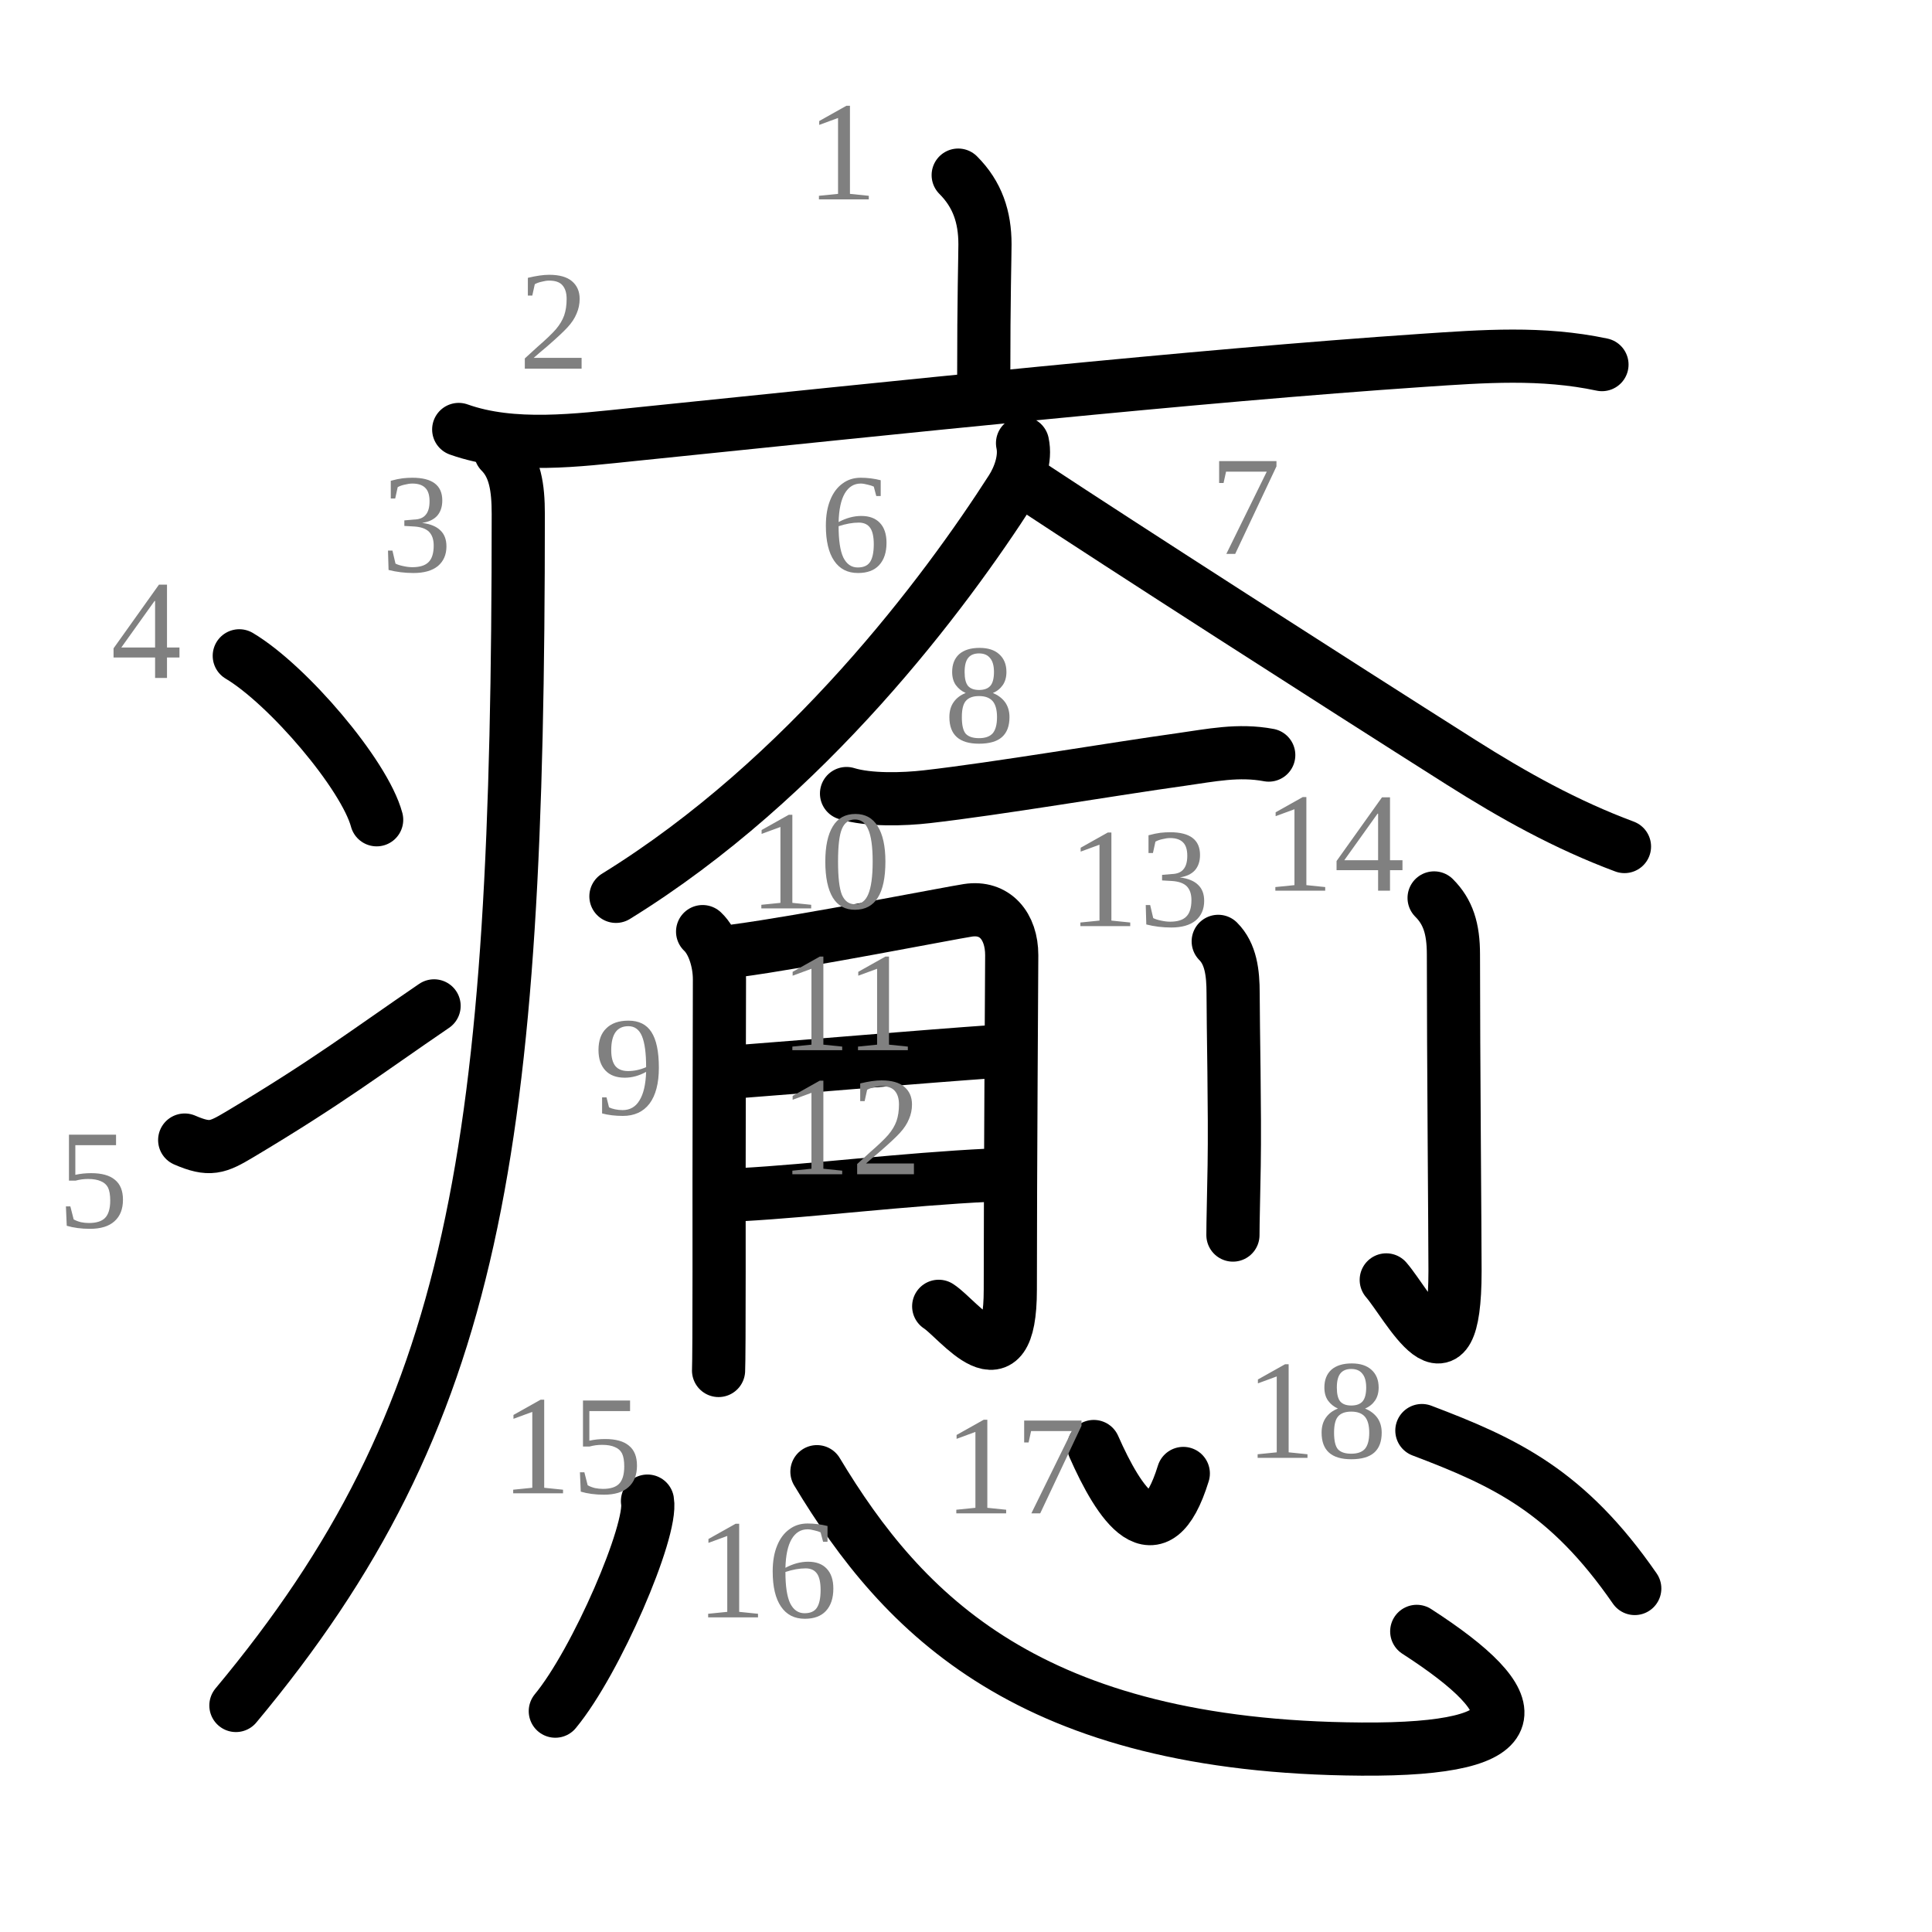
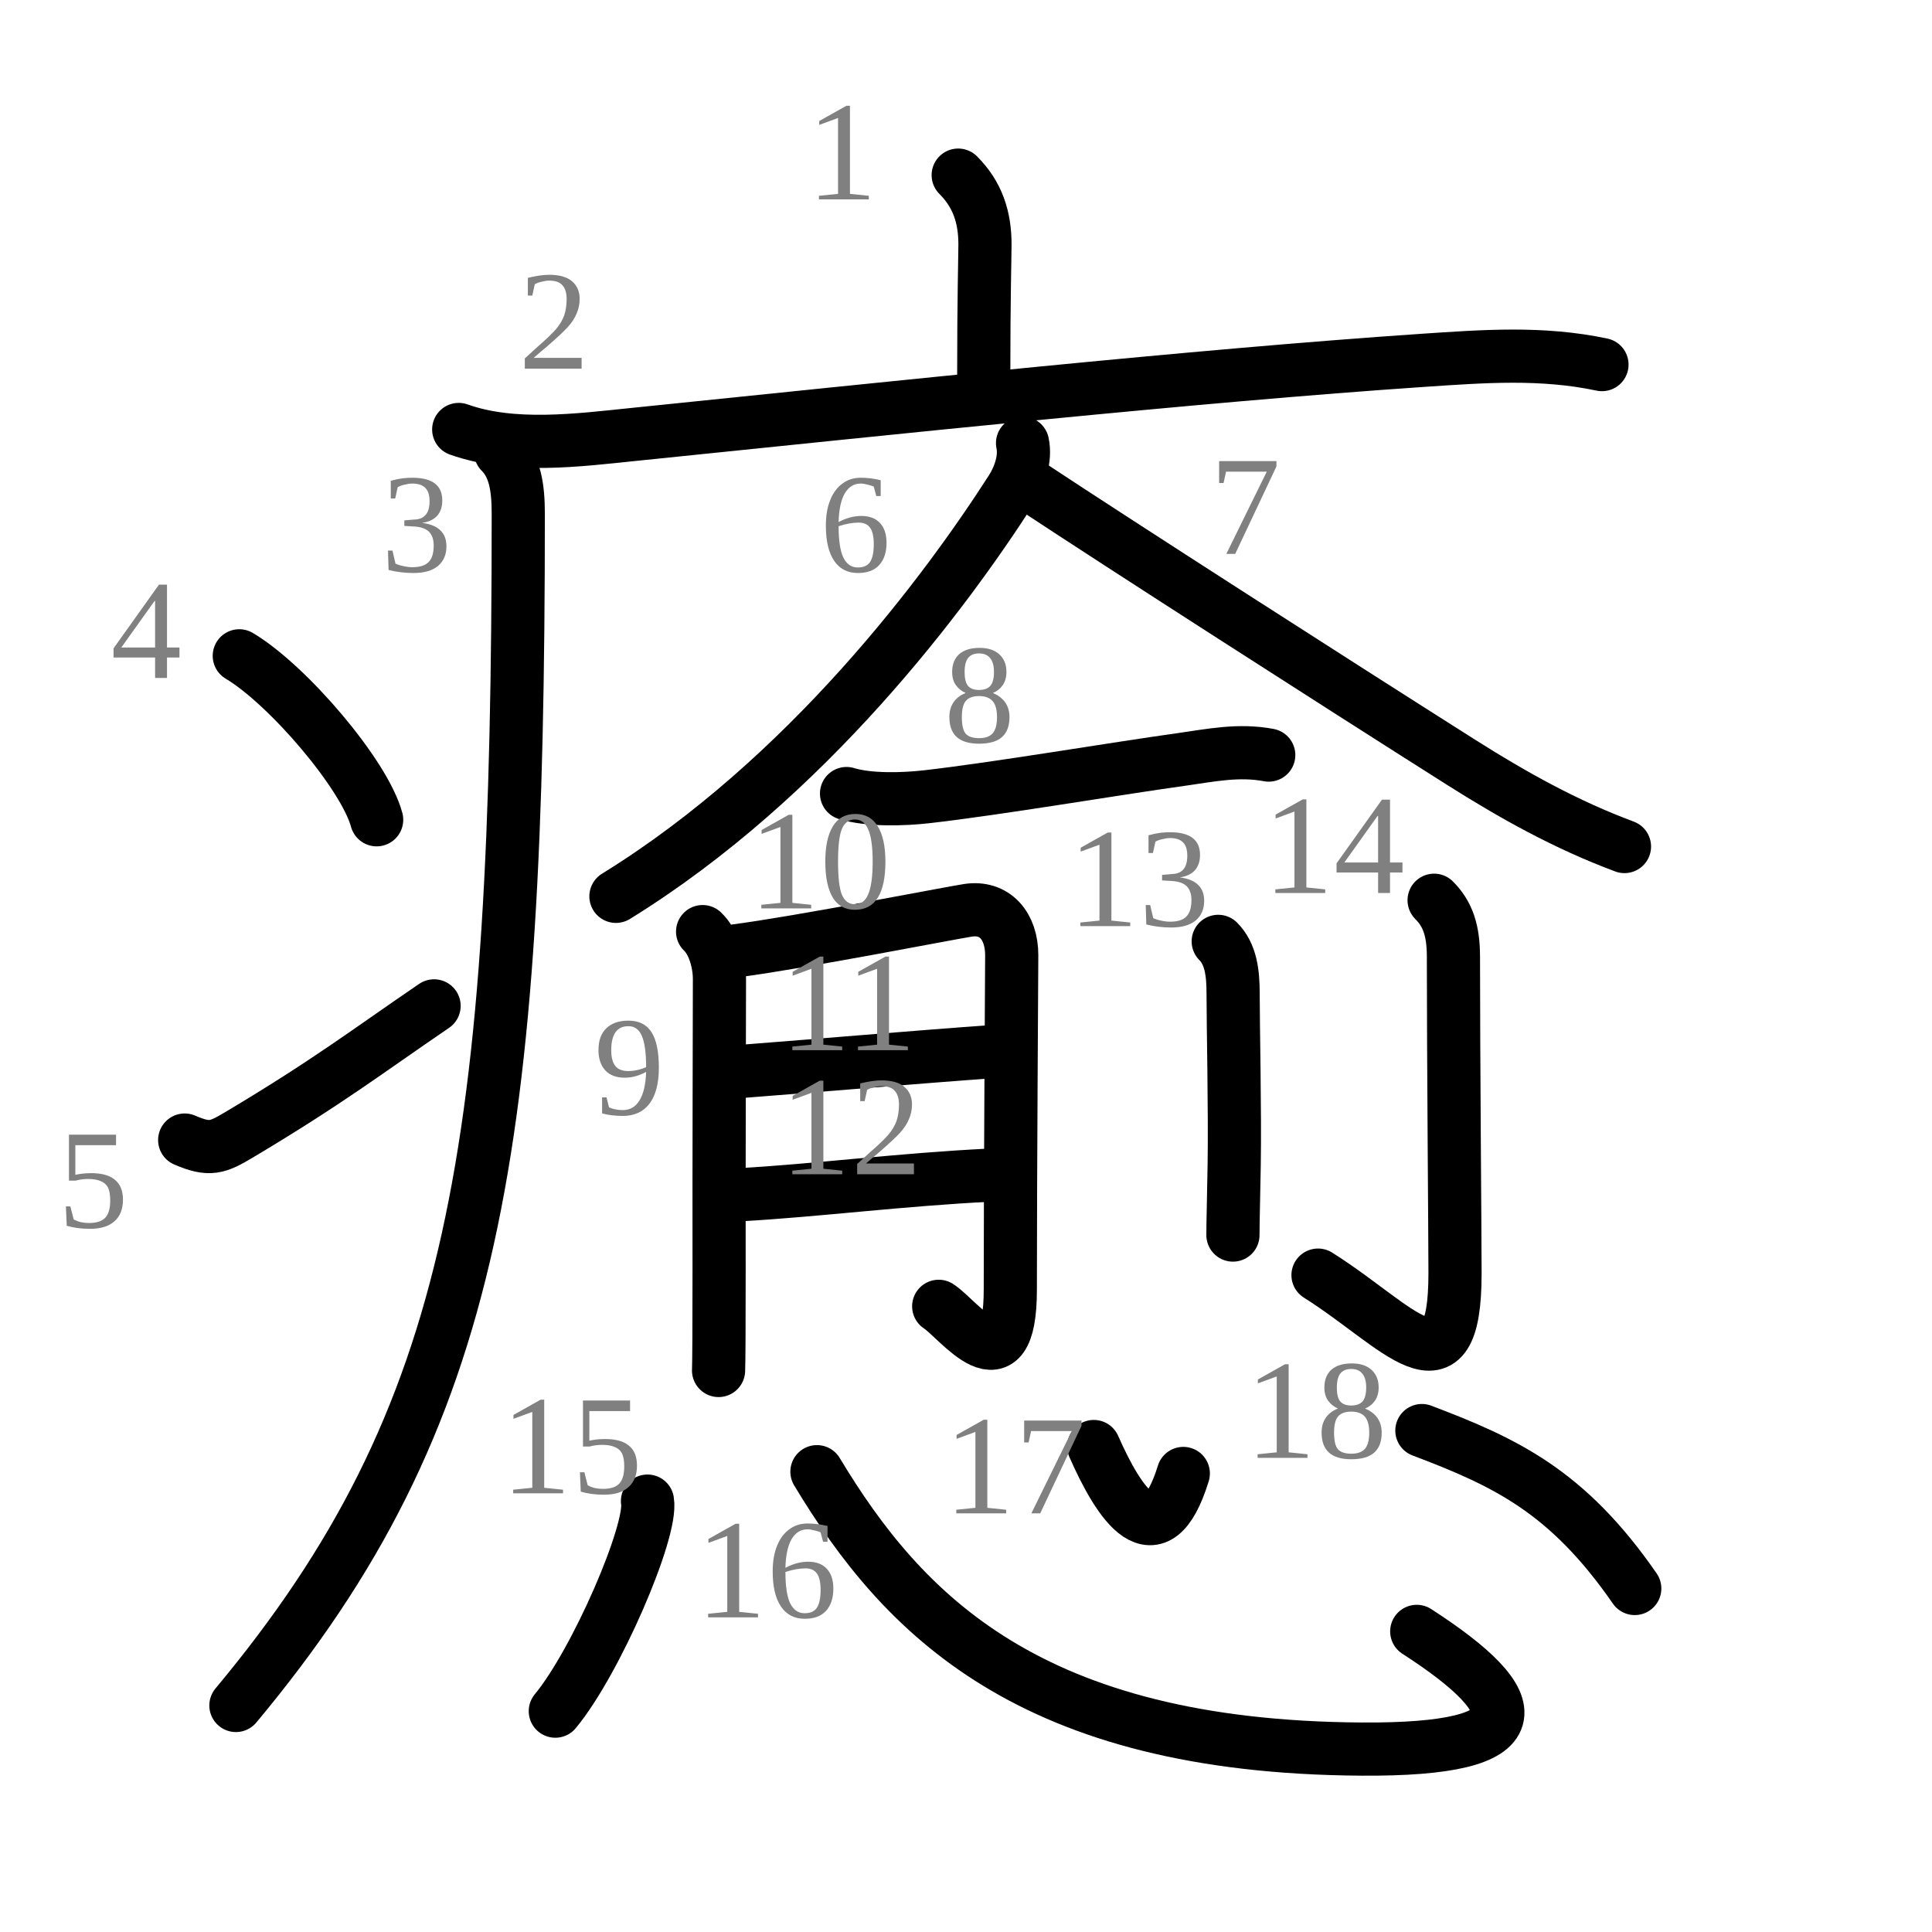
<svg xmlns="http://www.w3.org/2000/svg" xmlns:ns1="http://kanjivg.tagaini.net" width="109" height="109" viewBox="0 0 109 109">
  <g id="kvg:StrokePaths_07652" style="fill:none;stroke:#000000;stroke-width:3;stroke-linecap:round;stroke-linejoin:round;">
    <g id="kvg:07652" ns1:element="癒">
      <g id="kvg:07652-g1" ns1:element="疒" ns1:position="tare" ns1:radical="general">
        <path id="kvg:07652-s1" ns1:type="㇑a" d="M54.06,9.88c1.09,1.09,1.51,2.37,1.51,3.9c0,0.79-0.07,2.84-0.07,7.71" />
        <path id="kvg:07652-s2" ns1:type="㇐" d="M25.88,24.23c3.05,1.09,6.75,0.6,9.87,0.28C50.5,23,67.43,21.2,80.27,20.33c3.43-0.23,6.72-0.48,10.11,0.24" />
        <path id="kvg:07652-s3" ns1:type="㇒" d="M28.24,25.5c0.82,0.82,1,2,1,3.5c0,35.84-2.3,50.88-15.93,67.22" />
        <path id="kvg:07652-s4" ns1:type="㇔" d="M13.5,37c2.74,1.63,7.07,6.71,7.75,9.25" />
        <path id="kvg:07652-s5" ns1:type="㇀" d="M10.42,64.32c1.41,0.61,1.85,0.43,3.09-0.31c5.03-3,7.18-4.67,10.98-7.26" />
      </g>
      <g id="kvg:07652-g2" ns1:element="愈" ns1:position="tarec" ns1:phon="愈">
        <g id="kvg:07652-g3" ns1:element="俞" ns1:position="top">
          <g id="kvg:07652-g4" ns1:element="入" ns1:original="人" ns1:position="top">
            <path id="kvg:07652-s6" ns1:type="㇒" d="M57.69,25c0.19,0.88-0.17,1.9-0.63,2.62c-3.71,5.78-11.5,16.28-22.31,22.95" />
            <path id="kvg:07652-s7" ns1:type="㇏" d="M58.23,27.44c5.01,3.31,17.02,11.02,24.19,15.56c2.97,1.88,5.93,3.53,9.23,4.76" />
          </g>
          <g id="kvg:07652-g5" ns1:position="bottom">
            <g id="kvg:07652-g6" ns1:element="一">
              <path id="kvg:07652-s8" ns1:type="㇐" d="M47.76,44.77c1.26,0.39,3.23,0.33,4.53,0.18c3.96-0.45,10.53-1.57,14.34-2.1c1.7-0.24,3.24-0.57,4.95-0.25" />
            </g>
            <g id="kvg:07652-g7" ns1:element="月">
              <path id="kvg:07652-s9" ns1:type="㇑" d="M39.64,52.56c0.6,0.56,0.95,1.69,0.95,2.69c0,2.25-0.03,9.77-0.02,16.49c0,2.95-0.01,5.19-0.03,5.58" />
              <path id="kvg:07652-s10" ns1:type="㇆a" d="M41.54,53.64c3.83-0.51,12.07-2.13,13.06-2.28c1.53-0.24,2.48,0.89,2.48,2.53c0,0.51-0.08,12.34-0.08,18.86c0,5.77-2.92,1.67-4.04,0.95" />
              <path id="kvg:07652-s11" ns1:type="㇐a" d="M41.91,60.44c3.79-0.29,10.26-0.84,14.1-1.11" />
              <path id="kvg:07652-s12" ns1:type="㇐a" d="M41.82,67.4c4.14-0.23,9.09-0.86,14.03-1.1" />
            </g>
            <g id="kvg:07652-g8" ns1:element="刂" ns1:variant="true" ns1:original="刀">
              <path id="kvg:07652-s13" ns1:type="㇑" d="M68.73,53.11c0.71,0.71,0.84,1.77,0.84,2.94c0,1.83,0.11,6.66,0.06,9.7c-0.03,1.8-0.07,3.22-0.07,3.93" />
-               <path id="kvg:07652-s14" ns1:type="㇚" d="M80.91,50.66c0.78,0.78,1.09,1.72,1.09,3.19c0,5.64,0.09,15.93,0.09,17.85c0,7.28-2.68,1.89-3.88,0.51" />
+               <path id="kvg:07652-s14" ns1:type="㇚" d="M80.91,50.79C81.69,51.57 82,52.51 82,53.98C82,59.62 82.09,69.91 82.09,71.83C82.09,79.11 78.88,74.78 74.36,71.94" />
            </g>
          </g>
        </g>
        <g id="kvg:07652-g9" ns1:element="心" ns1:position="bottom">
          <path id="kvg:07652-s15" ns1:type="㇔" d="M36.53,84.69c0.29,1.67-2.89,9.06-5.2,11.85" />
          <path id="kvg:07652-s16" ns1:type="㇃" d="M46.09,83.03c4.85,8.06,12.02,15.53,30.72,15.65c9.94,0.07,9.44-2.56,3.12-6.64" />
          <path id="kvg:07652-s17" ns1:type="㇔a" d="M61.71,81.61c1.43,3.24,3.52,6.47,5.05,1.52" />
          <path id="kvg:07652-s18" ns1:type="㇔" d="M80.22,80.71c4.69,1.78,8.2,3.4,12.01,8.91" />
        </g>
      </g>
    </g>
  </g>
  <g id="kvg:StrokeNumbers_07652" style="font-size:8;fill:#808080">
    <text transform="matrix(1 0 0 1 45.50 11.25)">1</text>
    <text transform="matrix(1 0 0 1 29.25 20.80)">2</text>
    <text transform="matrix(1 0 0 1 21.50 32.25)">3</text>
    <text transform="matrix(1 0 0 1 6.25 38.25)">4</text>
    <text transform="matrix(1 0 0 1 3.25 69.25)">5</text>
    <text transform="matrix(1 0 0 1 46.25 32.25)">6</text>
    <text transform="matrix(1 0 0 1 68.25 31.25)">7</text>
    <text transform="matrix(1 0 0 1 53.25 41.88)">8</text>
    <text transform="matrix(1 0 0 1 33.50 62.88)">9</text>
    <text transform="matrix(1 0 0 1 42.25 51.25)">10</text>
    <text transform="matrix(1 0 0 1 44.00 59.25)">11</text>
    <text transform="matrix(1 0 0 1 44.00 66.25)">12</text>
    <text transform="matrix(1 0 0 1 60.25 52.25)">13</text>
-     <text transform="matrix(1 0 0 1 71.25 50.25)">14</text>
+     <text transform="matrix(1 0 0 1 71.25 50.38)">14</text>
    <text transform="matrix(1 0 0 1 28.25 84.25)">15</text>
    <text transform="matrix(1 0 0 1 39.25 91.25)">16</text>
    <text transform="matrix(1 0 0 1 53.25 85.38)">17</text>
    <text transform="matrix(1 0 0 1 70.25 82.25)">18</text>
  </g>
</svg>
